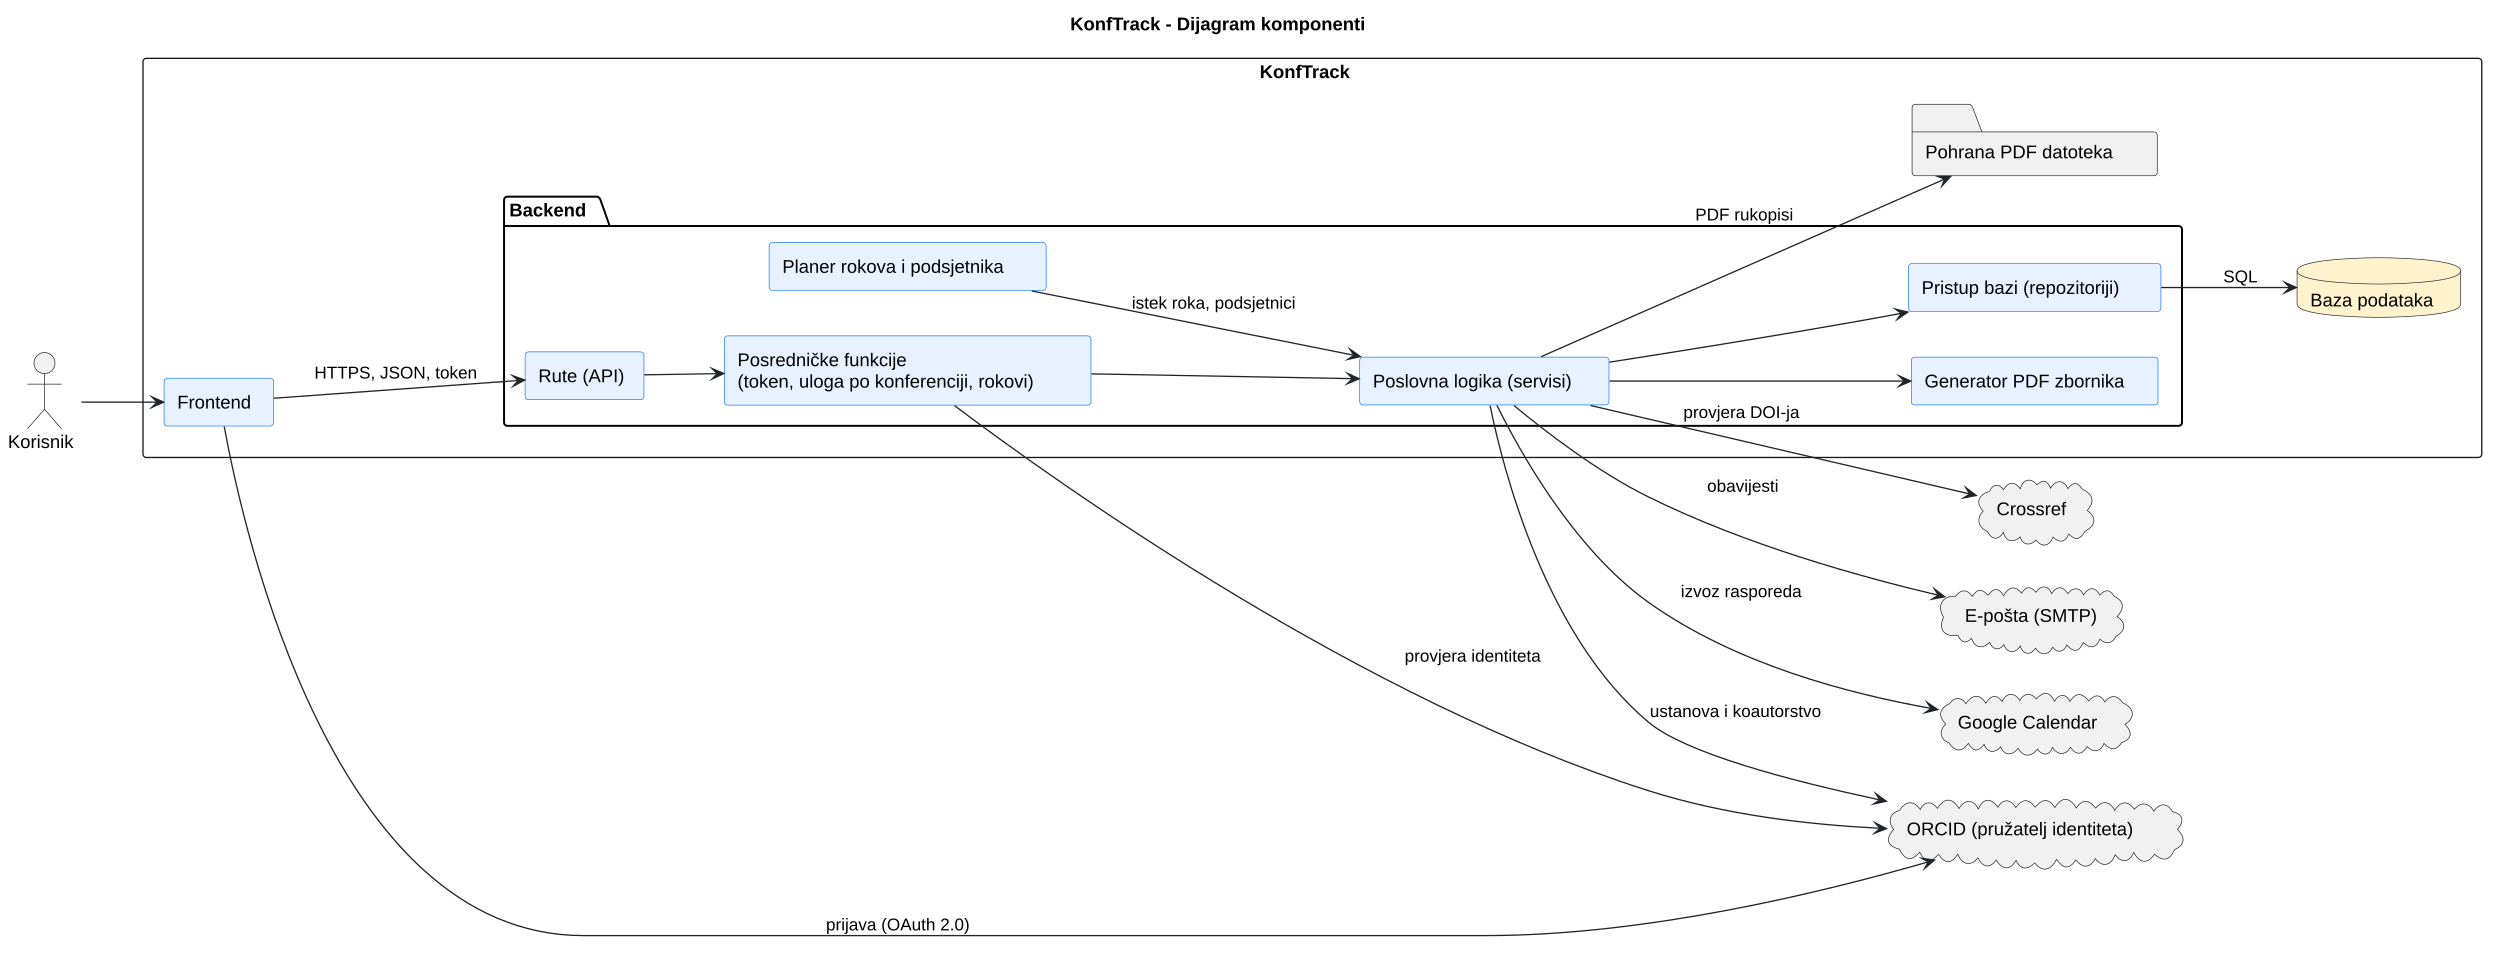
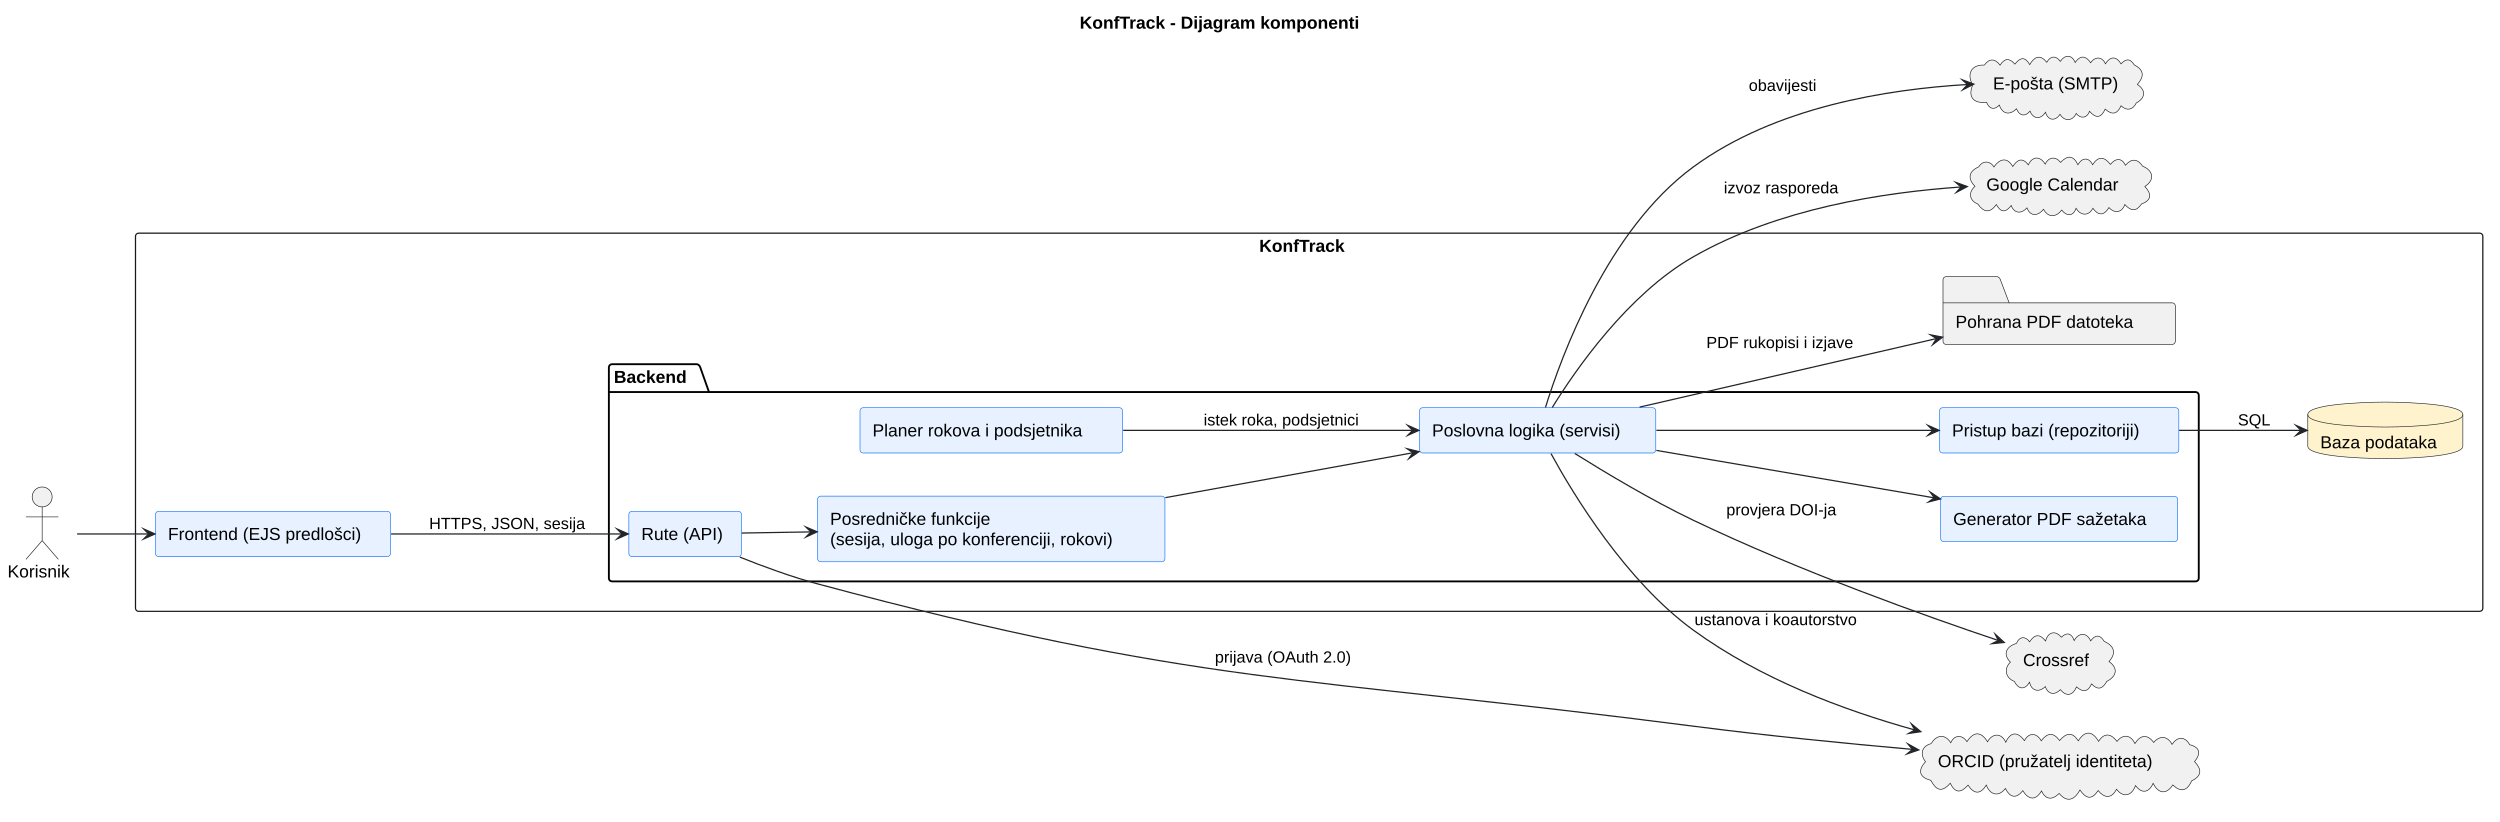
- <svg xmlns="http://www.w3.org/2000/svg" version="1.1" data-diagram-type="DESCRIPTION" style="width:1898px;height:725px;background:#FFFFFF;" width="1898px" height="725px" viewBox="0 0 1898 725" zoomAndPan="magnify" preserveAspectRatio="none" contentStyleType="text/css">
+ <svg xmlns="http://www.w3.org/2000/svg" version="1.1" data-diagram-type="DESCRIPTION" style="width:2003px;height:658px;background:#FFFFFF;" width="2003px" height="658px" viewBox="0 0 2003 658" zoomAndPan="magnify" preserveAspectRatio="none" contentStyleType="text/css">
  <defs />
  <g font-family="sans-serif" lengthAdjust="spacing">
    <g class="title" data-source-line="1">
-       <text x="812.495" y="22.995" fill="#000" font-size="14" textLength="266.171" font-weight="700" font-family="Arial">KonfTrack - Dijagram komponenti</text>
+       <text x="865.035" y="22.995" fill="#000" font-size="14" textLength="266.171" font-weight="700" font-family="Arial">KonfTrack - Dijagram komponenti</text>
    </g>
-     <g class="cluster" data-qualified-name="KonfTrack" id="ent0002" data-source-line="22">
-       <rect x="108.56" y="44.297" width="1775.6" height="303" fill="none" style="stroke:#181818;stroke-width:1;" rx="2.5" ry="2.5" />
-       <text x="956.342" y="59.292" fill="#000" font-size="14" textLength="80.035" font-weight="700" font-family="Arial">KonfTrack</text>
+     <g class="cluster" data-qualified-name="KonfTrack" id="ent0002" data-source-line="21">
+       <rect x="108.56" y="186.802" width="1880.68" height="303" fill="none" style="stroke:#181818;stroke-width:1;" rx="2.5" ry="2.5" />
+       <text x="1008.882" y="201.797" fill="#000" font-size="14" textLength="80.035" font-weight="700" font-family="Arial">KonfTrack</text>
    </g>
-     <g class="cluster" data-qualified-name="KonfTrack.Backend" id="ent0004" data-source-line="24">
-       <path d="M385.17,149.297 L453.381,149.297 A3.75,3.75 0 0 1 455.881,151.797 L462.881,171.594 L1654.08,171.594 A2.5,2.5 0 0 1 1656.58,174.094 L1656.58,320.797 A2.5,2.5 0 0 1 1654.08,323.297 L385.17,323.297 A2.5,2.5 0 0 1 382.67,320.797 L382.67,151.797 A2.5,2.5 0 0 1 385.17,149.297" style="stroke:#000;stroke-width:1.5;" fill="none" />
-       <line x1="382.67" y1="171.594" x2="462.881" y2="171.594" style="stroke:#000;stroke-width:1.5;" />
-       <text x="386.67" y="164.292" fill="#000" font-size="14" textLength="67.211" font-weight="700" font-family="Arial">Backend</text>
+     <g class="cluster" data-qualified-name="KonfTrack.Backend" id="ent0004" data-source-line="23">
+       <path d="M490.33,291.802 L558.541,291.802 A3.75,3.75 0 0 1 561.041,294.302 L568.041,314.099 L1759.15,314.099 A2.5,2.5 0 0 1 1761.65,316.599 L1761.65,463.302 A2.5,2.5 0 0 1 1759.15,465.802 L490.33,465.802 A2.5,2.5 0 0 1 487.83,463.302 L487.83,294.302 A2.5,2.5 0 0 1 490.33,291.802" style="stroke:#000;stroke-width:1.5;" fill="none" />
+       <line x1="487.83" y1="314.099" x2="568.041" y2="314.099" style="stroke:#000;stroke-width:1.5;" />
+       <text x="491.83" y="306.797" fill="#000" font-size="14" textLength="67.211" font-weight="700" font-family="Arial">Backend</text>
    </g>
-     <g class="entity" data-qualified-name="KonfTrack.FE" id="ent0003" data-source-line="23">
-       <rect x="124.56" y="287.147" width="83.109" height="36.297" fill="#E7F1FF" style="stroke:#0D6EFD;stroke-width:0.5;" rx="2.5" ry="2.5" />
-       <text x="134.56" y="310.142" fill="#000" font-size="14" textLength="63.109" font-family="Arial">Frontend</text>
+     <g class="entity" data-qualified-name="KonfTrack.FE" id="ent0003" data-source-line="22">
+       <rect x="124.56" y="409.652" width="188.273" height="36.297" fill="#E7F1FF" style="stroke:#0D6EFD;stroke-width:0.5;" rx="2.5" ry="2.5" />
+       <text x="134.56" y="432.647" fill="#000" font-size="14" textLength="168.273" font-family="Arial">Frontend (EJS predlošci)</text>
    </g>
-     <g class="entity" data-qualified-name="KonfTrack.DB" id="ent0011" data-source-line="32">
-       <path d="M1743.93,205.647 C1743.93,195.647 1806.047,195.647 1806.047,195.647 C1806.047,195.647 1868.164,195.647 1868.164,205.647 L1868.164,230.944 C1868.164,240.944 1806.047,240.944 1806.047,240.944 C1806.047,240.944 1743.93,240.944 1743.93,230.944 L1743.93,205.647" style="stroke:#212529;stroke-width:0.5;" fill="#FFF3CD" />
-       <path d="M1743.93,205.647 C1743.93,215.647 1806.047,215.647 1806.047,215.647 C1806.047,215.647 1868.164,215.647 1868.164,205.647" style="stroke:#212529;stroke-width:0.5;" fill="none" />
-       <text x="1753.93" y="232.642" fill="#000" font-size="14" textLength="104.234" font-family="Arial">Baza podataka</text>
+     <g class="entity" data-qualified-name="KonfTrack.DB" id="ent0011" data-source-line="31">
+       <path d="M1849,332.152 C1849,322.152 1911.117,322.152 1911.117,322.152 C1911.117,322.152 1973.234,322.152 1973.234,332.152 L1973.234,357.449 C1973.234,367.449 1911.117,367.449 1911.117,367.449 C1911.117,367.449 1849,367.449 1849,357.449 L1849,332.152" style="stroke:#212529;stroke-width:0.5;" fill="#FFF3CD" />
+       <path d="M1849,332.152 C1849,342.152 1911.117,342.152 1911.117,342.152 C1911.117,342.152 1973.234,342.152 1973.234,332.152" style="stroke:#212529;stroke-width:0.5;" fill="none" />
+       <text x="1859" y="359.147" fill="#000" font-size="14" textLength="104.234" font-family="Arial">Baza podataka</text>
    </g>
-     <g class="entity" data-qualified-name="KonfTrack.FS" id="ent0012" data-source-line="33">
-       <path d="M1454.15,79.147 L1495.15,79.147 A3.75,3.75 0 0 1 1497.65,81.647 L1504.65,100.147 L1635.303,100.147 A2.5,2.5 0 0 1 1637.803,102.647 L1637.803,130.944 A2.5,2.5 0 0 1 1635.303,133.444 L1454.15,133.444 A2.5,2.5 0 0 1 1451.65,130.944 L1451.65,81.647 A2.5,2.5 0 0 1 1454.15,79.147" style="stroke:#181818;stroke-width:0.5;" fill="#F1F1F1" />
-       <line x1="1451.65" y1="100.147" x2="1504.65" y2="100.147" style="stroke:#181818;stroke-width:0.5;" />
-       <text x="1461.65" y="120.142" fill="#000" font-size="14" textLength="156.153" font-family="Arial">Pohrana PDF datoteka</text>
+     <g class="entity" data-qualified-name="KonfTrack.FS" id="ent0012" data-source-line="32">
+       <path d="M1559.23,221.652 L1600.23,221.652 A3.75,3.75 0 0 1 1602.73,224.152 L1609.73,242.652 L1740.383,242.652 A2.5,2.5 0 0 1 1742.883,245.152 L1742.883,273.449 A2.5,2.5 0 0 1 1740.383,275.949 L1559.23,275.949 A2.5,2.5 0 0 1 1556.73,273.449 L1556.73,224.152 A2.5,2.5 0 0 1 1559.23,221.652" style="stroke:#181818;stroke-width:0.5;" fill="#F1F1F1" />
+       <line x1="1556.73" y1="242.652" x2="1609.73" y2="242.652" style="stroke:#181818;stroke-width:0.5;" />
+       <text x="1566.73" y="262.647" fill="#000" font-size="14" textLength="156.153" font-family="Arial">Pohrana PDF datoteka</text>
    </g>
-     <g class="entity" data-qualified-name="KonfTrack.Backend.RUTE" id="ent0005" data-source-line="25">
-       <rect x="398.67" y="267.147" width="90.226" height="36.297" fill="#E7F1FF" style="stroke:#0D6EFD;stroke-width:0.5;" rx="2.5" ry="2.5" />
-       <text x="408.67" y="290.142" fill="#000" font-size="14" textLength="70.226" font-family="Arial">Rute (API)</text>
+     <g class="entity" data-qualified-name="KonfTrack.Backend.RUTE" id="ent0005" data-source-line="24">
+       <rect x="503.83" y="409.652" width="90.226" height="36.297" fill="#E7F1FF" style="stroke:#0D6EFD;stroke-width:0.5;" rx="2.5" ry="2.5" />
+       <text x="513.83" y="432.647" fill="#000" font-size="14" textLength="70.226" font-family="Arial">Rute (API)</text>
    </g>
-     <g class="entity" data-qualified-name="KonfTrack.Backend.MW" id="ent0006" data-source-line="26">
-       <rect x="549.89" y="254.997" width="278.385" height="52.594" fill="#E7F1FF" style="stroke:#0D6EFD;stroke-width:0.5;" rx="2.5" ry="2.5" />
-       <text x="559.89" y="277.992" fill="#000" font-size="14" textLength="144.061" font-family="Arial">Posredničke funkcije</text>
-       <text x="559.89" y="294.289" fill="#000" font-size="14" textLength="258.385" font-family="Arial">(token, uloga po konferenciji, rokovi)</text>
+     <g class="entity" data-qualified-name="KonfTrack.Backend.MW" id="ent0006" data-source-line="25">
+       <rect x="655.05" y="397.502" width="278.296" height="52.594" fill="#E7F1FF" style="stroke:#0D6EFD;stroke-width:0.5;" rx="2.5" ry="2.5" />
+       <text x="665.05" y="420.497" fill="#000" font-size="14" textLength="144.061" font-family="Arial">Posredničke funkcije</text>
+       <text x="665.05" y="436.794" fill="#000" font-size="14" textLength="258.296" font-family="Arial">(sesija, uloga po konferenciji, rokovi)</text>
    </g>
-     <g class="entity" data-qualified-name="KonfTrack.Backend.BL" id="ent0007" data-source-line="27">
-       <rect x="1032.28" y="271.147" width="189.258" height="36.297" fill="#E7F1FF" style="stroke:#0D6EFD;stroke-width:0.5;" rx="2.5" ry="2.5" />
-       <text x="1042.28" y="294.142" fill="#000" font-size="14" textLength="169.258" font-family="Arial">Poslovna logika (servisi)</text>
+     <g class="entity" data-qualified-name="KonfTrack.Backend.BL" id="ent0007" data-source-line="26">
+       <rect x="1137.35" y="326.652" width="189.258" height="36.297" fill="#E7F1FF" style="stroke:#0D6EFD;stroke-width:0.5;" rx="2.5" ry="2.5" />
+       <text x="1147.35" y="349.647" fill="#000" font-size="14" textLength="169.258" font-family="Arial">Poslovna logika (servisi)</text>
    </g>
-     <g class="entity" data-qualified-name="KonfTrack.Backend.SCH" id="ent0008" data-source-line="28">
-       <rect x="583.92" y="184.147" width="210.326" height="36.297" fill="#E7F1FF" style="stroke:#0D6EFD;stroke-width:0.5;" rx="2.5" ry="2.5" />
-       <text x="593.92" y="207.142" fill="#000" font-size="14" textLength="190.326" font-family="Arial">Planer rokova i podsjetnika</text>
+     <g class="entity" data-qualified-name="KonfTrack.Backend.SCH" id="ent0008" data-source-line="27">
+       <rect x="689.04" y="326.652" width="210.326" height="36.297" fill="#E7F1FF" style="stroke:#0D6EFD;stroke-width:0.5;" rx="2.5" ry="2.5" />
+       <text x="699.04" y="349.647" fill="#000" font-size="14" textLength="190.326" font-family="Arial">Planer rokova i podsjetnika</text>
    </g>
-     <g class="entity" data-qualified-name="KonfTrack.Backend.PDF" id="ent0009" data-source-line="29">
-       <rect x="1451.09" y="271.147" width="187.275" height="36.297" fill="#E7F1FF" style="stroke:#0D6EFD;stroke-width:0.5;" rx="2.5" ry="2.5" />
-       <text x="1461.09" y="294.142" fill="#000" font-size="14" textLength="167.275" font-family="Arial">Generator PDF zbornika</text>
+     <g class="entity" data-qualified-name="KonfTrack.Backend.PDF" id="ent0009" data-source-line="28">
+       <rect x="1554.88" y="397.652" width="189.859" height="36.297" fill="#E7F1FF" style="stroke:#0D6EFD;stroke-width:0.5;" rx="2.5" ry="2.5" />
+       <text x="1564.88" y="420.647" fill="#000" font-size="14" textLength="169.859" font-family="Arial">Generator PDF sažetaka</text>
    </g>
-     <g class="entity" data-qualified-name="KonfTrack.Backend.DAL" id="ent0010" data-source-line="30">
-       <rect x="1448.88" y="200.147" width="191.698" height="36.297" fill="#E7F1FF" style="stroke:#0D6EFD;stroke-width:0.5;" rx="2.5" ry="2.5" />
-       <text x="1458.88" y="223.142" fill="#000" font-size="14" textLength="171.698" font-family="Arial">Pristup bazi (repozitoriji)</text>
+     <g class="entity" data-qualified-name="KonfTrack.Backend.DAL" id="ent0010" data-source-line="29">
+       <rect x="1553.96" y="326.652" width="191.698" height="36.297" fill="#E7F1FF" style="stroke:#0D6EFD;stroke-width:0.5;" rx="2.5" ry="2.5" />
+       <text x="1563.96" y="349.647" fill="#000" font-size="14" textLength="171.698" font-family="Arial">Pristup bazi (repozitoriji)</text>
    </g>
    <g class="entity" data-qualified-name="Korisnik" id="ent0001" data-source-line="2">
-       <ellipse cx="33.778" cy="275.647" rx="8" ry="8" fill="#F1F1F1" style="stroke:#181818;stroke-width:0.5;" />
-       <path d="M33.778,283.647 L33.778,310.647 M20.778,291.647 L46.778,291.647 M33.778,310.647 L20.778,325.647 M33.778,310.647 L46.778,325.647" style="stroke:#181818;stroke-width:0.5;" fill="none" />
-       <text x="6" y="340.142" fill="#000" font-size="14" textLength="55.556" font-family="Arial">Korisnik</text>
+       <ellipse cx="33.778" cy="398.152" rx="8" ry="8" fill="#F1F1F1" style="stroke:#181818;stroke-width:0.5;" />
+       <path d="M33.778,406.152 L33.778,433.152 M20.778,414.152 L46.778,414.152 M33.778,433.152 L20.778,448.152 M33.778,433.152 L46.778,448.152" style="stroke:#181818;stroke-width:0.5;" fill="none" />
+       <text x="6" y="462.647" fill="#000" font-size="14" textLength="55.556" font-family="Arial">Korisnik</text>
    </g>
-     <g class="entity" data-qualified-name="IDP" id="ent0013" data-source-line="36">
-       <path d="M1442.054,615.342 C1446.361,608.37 1452.864,606.991 1457.879,614.571 C1460.851,607.898 1467.091,608.125 1470.865,613.722 C1476.241,605.347 1482.058,605.348 1487.336,613.818 C1491.169,606.826 1498.461,606.46 1501.936,614.173 C1505.856,605.549 1511.562,605.602 1516.882,612.856 C1520.581,606.017 1526.815,606.651 1530.354,613.019 C1535.319,606.517 1539.897,605.955 1545.076,612.782 C1550.369,606.789 1555.005,605.436 1560.072,613.031 C1565.444,604.487 1571.401,605.01 1576.298,613.483 C1580.975,606.134 1586.401,607.298 1591.059,613.505 C1595.979,607.255 1602.084,608.272 1605.422,615.225 C1609.784,608.247 1615.252,607.452 1620.454,614.312 C1625.376,608.512 1631.562,609.136 1635.161,615.864 C1639.375,609.571 1645.369,609.155 1649.313,616.152 C1657.958,618.282 1658.213,623.671 1653.186,629.707 C1659.072,635.827 1659.229,641.09 1650.913,645.115 C1647.404,653.018 1642.376,654.721 1635.774,648.408 C1630.302,656.63 1624.115,655.16 1619.96,647.126 C1616.816,654.631 1610.844,655.731 1605.902,648.887 C1603.067,656.752 1596.492,659.291 1590.675,651.855 C1586.644,659.612 1581.017,659.106 1575.968,652.93 C1570.589,660.758 1566.254,659.419 1561.383,652.429 C1557.327,659.993 1551.39,663.202 1544.733,655.212 C1539.499,660.47 1534.003,660.644 1530.577,653.197 C1525.792,661.335 1520.103,660.253 1515.541,652.98 C1510.249,659.901 1505.129,658.343 1501.622,651.212 C1496.123,658.52 1489.209,656.216 1486.37,648.51 C1481.623,656.139 1476.509,655.97 1471.723,648.547 C1466.112,654.951 1461.499,655.204 1457.433,647.033 C1450.741,654.74 1446.183,652.801 1441.885,644.681 C1432.375,642.276 1431.428,636.614 1437.647,629.746 C1433.065,624.117 1434.424,617.234 1442.054,615.342" style="stroke:#181818;stroke-width:0.5;" fill="#F1F1F1" />
-       <text x="1447.53" y="634.142" fill="#000" font-size="14" textLength="194.394" font-family="Arial">ORCID (pružatelj identiteta)</text>
+     <g class="entity" data-qualified-name="IDP" id="ent0013" data-source-line="35">
+       <path d="M1547.134,595.846 C1551.441,588.875 1557.944,587.496 1562.959,595.076 C1565.931,588.403 1572.171,588.63 1575.945,594.227 C1581.321,585.852 1587.138,585.853 1592.416,594.323 C1596.249,587.331 1603.541,586.965 1607.016,594.678 C1610.936,586.053 1616.642,586.107 1621.962,593.361 C1625.661,586.522 1631.895,587.156 1635.434,593.524 C1640.399,587.022 1644.977,586.46 1650.156,593.287 C1655.449,587.294 1660.085,585.941 1665.152,593.536 C1670.524,584.992 1676.481,585.514 1681.378,593.988 C1686.055,586.639 1691.481,587.803 1696.139,594.01 C1701.059,587.76 1707.164,588.777 1710.502,595.73 C1714.864,588.752 1720.332,587.957 1725.534,594.816 C1730.456,589.017 1736.642,589.64 1740.241,596.369 C1744.455,590.076 1750.449,589.66 1754.393,596.656 C1763.038,598.786 1763.293,604.176 1758.266,610.212 C1764.152,616.332 1764.309,621.594 1755.993,625.62 C1752.484,633.523 1747.456,635.226 1740.854,628.913 C1735.382,637.135 1729.195,635.665 1725.04,627.631 C1721.896,635.136 1715.924,636.235 1710.982,629.392 C1708.147,637.257 1701.572,639.795 1695.755,632.36 C1691.724,640.117 1686.097,639.611 1681.048,633.434 C1675.669,641.263 1671.334,639.924 1666.463,632.933 C1662.407,640.498 1656.47,643.707 1649.813,635.717 C1644.579,640.975 1639.083,641.149 1635.657,633.702 C1630.872,641.84 1625.183,640.758 1620.621,633.485 C1615.329,640.406 1610.209,638.848 1606.702,631.717 C1601.203,639.025 1594.289,636.721 1591.45,629.014 C1586.703,636.644 1581.589,636.475 1576.803,629.052 C1571.192,635.456 1566.579,635.708 1562.513,627.538 C1555.821,635.245 1551.263,633.306 1546.965,625.186 C1537.455,622.781 1536.508,617.119 1542.727,610.25 C1538.145,604.622 1539.504,597.739 1547.134,595.846" style="stroke:#181818;stroke-width:0.5;" fill="#F1F1F1" />
+       <text x="1552.61" y="614.647" fill="#000" font-size="14" textLength="194.394" font-family="Arial">ORCID (pružatelj identiteta)</text>
    </g>
-     <g class="entity" data-qualified-name="CR" id="ent0014" data-source-line="37">
-       <path d="M1510.55,372.955 C1512.653,367.41 1517.691,366.913 1521.027,371.706 C1524.976,365.603 1529.277,365.129 1533.835,371.057 C1535.711,363.942 1541.491,362.12 1546.481,368.035 C1551.074,363.552 1554.794,365.034 1556.77,370.69 C1560.3,364.322 1566.725,363.787 1569.985,370.953 C1573.597,365.912 1577.485,365.731 1580.773,371.284 C1588.68,374.987 1590.944,380.429 1584.666,387.532 C1592.567,393.131 1590.449,399.601 1582.871,403.454 C1579.619,409.388 1575.787,410.853 1570.676,405.455 C1567.851,412.028 1563.62,412.279 1558.618,407.839 C1555.896,414.566 1550.646,416.102 1545.72,410.066 C1541.299,414.643 1535.791,414.019 1533.635,407.582 C1528.835,412.48 1522.531,411.285 1521.016,404.14 C1517.014,410.643 1512.075,409.784 1508.805,403.444 C1501.75,400.654 1500.195,393.35 1505.647,388.002 C1498.96,381.081 1502.995,375.235 1510.55,372.955" style="stroke:#181818;stroke-width:0.5;" fill="#F1F1F1" />
-       <text x="1515.74" y="391.142" fill="#000" font-size="14" textLength="57.982" font-family="Arial">Crossref</text>
+     <g class="entity" data-qualified-name="CR" id="ent0014" data-source-line="36">
+       <path d="M1615.62,515.46 C1617.723,509.915 1622.761,509.418 1626.097,514.211 C1630.046,508.108 1634.347,507.633 1638.905,513.562 C1640.781,506.447 1646.561,504.625 1651.551,510.54 C1656.144,506.057 1659.864,507.538 1661.84,513.195 C1665.37,506.827 1671.795,506.292 1675.055,513.458 C1678.667,508.417 1682.555,508.236 1685.843,513.789 C1693.75,517.492 1696.014,522.934 1689.736,530.037 C1697.637,535.635 1695.519,542.105 1687.941,545.959 C1684.689,551.892 1680.857,553.357 1675.746,547.96 C1672.921,554.533 1668.69,554.783 1663.688,550.344 C1660.966,557.071 1655.716,558.607 1650.79,552.571 C1646.369,557.147 1640.861,556.524 1638.705,550.086 C1633.905,554.985 1627.601,553.79 1626.086,546.645 C1622.084,553.148 1617.145,552.289 1613.875,545.949 C1606.82,543.159 1605.265,535.855 1610.717,530.507 C1604.03,523.586 1608.065,517.74 1615.62,515.46" style="stroke:#181818;stroke-width:0.5;" fill="#F1F1F1" />
+       <text x="1620.81" y="533.647" fill="#000" font-size="14" textLength="57.982" font-family="Arial">Crossref</text>
    </g>
-     <g class="entity" data-qualified-name="SMTP" id="ent0015" data-source-line="38">
-       <path d="M1484.769,452.666 C1488.653,447.115 1493.539,447.303 1497.378,452.718 C1501.073,446.939 1504.78,446.807 1509.265,451.849 C1513.603,446.394 1517.255,445.659 1521.187,452.251 C1524.893,445.812 1529.356,443.792 1534.851,450.373 C1537.781,445.101 1542.058,444.8 1545.645,449.674 C1549.249,444.193 1554.844,443.915 1557.547,450.558 C1561.634,444.635 1566.008,444.908 1569.932,450.73 C1573.42,445.714 1579.105,445.541 1581.787,451.593 C1585.682,445.53 1590.474,445.267 1594.295,451.668 C1598.295,447.488 1601.536,447.108 1604.851,452.43 C1612.901,456.678 1612.991,461.693 1607.403,468.154 C1614.617,472.94 1613.735,479.102 1606.51,483.021 C1603.775,488.615 1598.877,489.654 1594.315,485.251 C1591.273,492.068 1587.131,492.87 1581.604,487.939 C1578.316,495.185 1574.17,495.502 1569.052,489.699 C1567.168,495.218 1561.876,495.943 1558.371,491.422 C1555.425,497.674 1548.989,498.06 1545.428,492.072 C1541.621,497.867 1535.816,497.195 1533.769,490.437 C1530.189,496.274 1524.046,496.329 1521.4,489.523 C1517.403,494.393 1512.756,493.259 1510.544,487.67 C1505.29,492.947 1499.287,492.186 1496.802,484.69 C1492.617,489.084 1488.628,487.755 1486.565,482.45 C1476.6,483.618 1471.187,478.648 1475.503,468.495 C1470.34,460.097 1474.378,451.959 1484.769,452.666" style="stroke:#181818;stroke-width:0.5;" fill="#F1F1F1" />
-       <text x="1491.71" y="472.142" fill="#000" font-size="14" textLength="106.046" font-family="Arial">E-pošta (SMTP)</text>
+     <g class="entity" data-qualified-name="SMTP" id="ent0015" data-source-line="37">
+       <path d="M1589.839,52.171 C1593.723,46.62 1598.609,46.808 1602.448,52.223 C1606.143,46.444 1609.85,46.312 1614.335,51.354 C1618.673,45.899 1622.325,45.164 1626.257,51.755 C1629.963,45.316 1634.426,43.297 1639.921,49.878 C1642.851,44.606 1647.128,44.305 1650.715,49.179 C1654.319,43.698 1659.914,43.42 1662.617,50.062 C1666.704,44.139 1671.078,44.413 1675.002,50.235 C1678.49,45.219 1684.175,45.046 1686.857,51.098 C1690.752,45.034 1695.544,44.771 1699.365,51.173 C1703.365,46.993 1706.606,46.613 1709.921,51.935 C1717.971,56.182 1718.061,61.197 1712.473,67.658 C1719.687,72.445 1718.805,78.607 1711.58,82.526 C1708.845,88.12 1703.947,89.159 1699.385,84.755 C1696.343,91.573 1692.201,92.374 1686.674,87.444 C1683.386,94.69 1679.24,95.007 1674.122,89.204 C1672.238,94.722 1666.946,95.448 1663.441,90.927 C1660.495,97.178 1654.059,97.565 1650.498,91.577 C1646.691,97.372 1640.886,96.7 1638.839,89.942 C1635.259,95.779 1629.116,95.834 1626.47,89.028 C1622.473,93.897 1617.826,92.764 1615.614,87.174 C1610.36,92.452 1604.357,91.691 1601.872,84.195 C1597.687,88.589 1593.698,87.26 1591.635,81.955 C1581.67,83.123 1576.257,78.153 1580.573,68 C1575.41,59.602 1579.448,51.464 1589.839,52.171" style="stroke:#181818;stroke-width:0.5;" fill="#F1F1F1" />
+       <text x="1596.78" y="71.647" fill="#000" font-size="14" textLength="106.046" font-family="Arial">E-pošta (SMTP)</text>
    </g>
-     <g class="entity" data-qualified-name="GC" id="ent0016" data-source-line="39">
-       <path d="M1480.269,534.189 C1483.373,528.974 1489.413,529.167 1492.467,534.247 C1496.787,527.905 1502.918,525.831 1507.561,533.909 C1511.144,528.435 1515.131,526.268 1520.014,532.53 C1523.367,525.41 1529.579,525.392 1533.496,531.975 C1536.252,526.214 1541.858,525.496 1545.835,530.585 C1551.434,524.81 1555.959,524.7 1559.753,532.442 C1562.79,526.865 1568.431,526.082 1571.475,532.435 C1576.181,525.338 1580.861,525.967 1585.798,532.185 C1589.757,527.364 1594.556,526.442 1597.864,532.883 C1602.71,527.159 1607.461,527.651 1611.648,533.658 C1620.165,537.197 1621.612,544.588 1613.374,549.907 C1618.664,555.553 1619.166,560.781 1610.774,563.881 C1606.349,570.341 1602.161,569.634 1597.303,564.379 C1595.111,570.98 1589,571.768 1584.608,566.79 C1580.752,573.3 1576.203,573.563 1571.756,567.388 C1568.184,573.973 1561.855,573.272 1558.245,567.429 C1555.96,574.045 1550.511,573.884 1546.804,568.822 C1542.344,574.549 1536.088,575.247 1532.18,568.19 C1528.108,573.356 1521.898,574.573 1518.905,567.061 C1514.758,571.849 1508.706,571.876 1506.305,565.15 C1501.862,570.95 1498.067,570.99 1494.387,564.415 C1489.184,571.503 1484.397,570.797 1479.584,563.999 C1472.732,561.303 1471.74,554.544 1477.255,549.816 C1471.199,543.48 1472.152,537.791 1480.269,534.189" style="stroke:#181818;stroke-width:0.5;" fill="#F1F1F1" />
-       <text x="1486.34" y="553.142" fill="#000" font-size="14" textLength="116.771" font-family="Arial">Google Calendar</text>
+     <g class="entity" data-qualified-name="GC" id="ent0016" data-source-line="38">
+       <path d="M1585.349,133.693 C1588.453,128.479 1594.493,128.672 1597.547,133.752 C1601.867,127.41 1607.998,125.335 1612.641,133.414 C1616.224,127.94 1620.211,125.772 1625.094,132.034 C1628.447,124.915 1634.659,124.897 1638.576,131.479 C1641.332,125.719 1646.938,125 1650.915,130.089 C1656.514,124.315 1661.039,124.205 1664.833,131.947 C1667.87,126.37 1673.511,125.587 1676.555,131.94 C1681.261,124.843 1685.941,125.471 1690.878,131.69 C1694.837,126.869 1699.636,125.947 1702.944,132.388 C1707.79,126.664 1712.541,127.156 1716.728,133.163 C1725.245,136.701 1726.692,144.093 1718.454,149.411 C1723.744,155.057 1724.246,160.286 1715.854,163.386 C1711.429,169.846 1707.241,169.139 1702.383,163.884 C1700.191,170.485 1694.08,171.273 1689.688,166.295 C1685.832,172.805 1681.283,173.068 1676.836,166.893 C1673.264,173.478 1666.935,172.776 1663.325,166.933 C1661.04,173.55 1655.591,173.388 1651.884,168.326 C1647.424,174.054 1641.168,174.752 1637.26,167.695 C1633.188,172.861 1626.978,174.078 1623.985,166.566 C1619.838,171.354 1613.786,171.38 1611.385,164.655 C1606.942,170.455 1603.147,170.495 1599.467,163.92 C1594.264,171.007 1589.477,170.302 1584.664,163.504 C1577.812,160.807 1576.82,154.049 1582.335,149.321 C1576.279,142.985 1577.232,137.296 1585.349,133.693" style="stroke:#181818;stroke-width:0.5;" fill="#F1F1F1" />
+       <text x="1591.42" y="152.647" fill="#000" font-size="14" textLength="116.771" font-family="Arial">Google Calendar</text>
    </g>
-     <g class="link" data-entity-1="ent0001" data-entity-2="ent0003" id="lnk17" data-source-line="41" data-link-type="dependency">
-       <path d="M61.78,305.297 C79.83,305.297 98.9,305.297 119.27,305.297" style="stroke:#212529;stroke-width:1;" fill="none" id="Korisnik-to-FE" />
-       <polygon points="124.27,305.297,115.27,301.297,119.27,305.297,115.27,309.297,124.27,305.297" fill="#212529" style="stroke:#212529;stroke-width:1;stroke-linejoin:miter;stroke-miterlimit:10;" />
+     <g class="link" data-entity-1="ent0001" data-entity-2="ent0003" id="lnk17" data-source-line="40" data-link-type="dependency">
+       <path d="M61.77,427.802 C78.56,427.802 96.26,427.802 119.13,427.802" style="stroke:#212529;stroke-width:1;" fill="none" id="Korisnik-to-FE" />
+       <polygon points="124.13,427.802,115.13,423.802,119.13,427.802,115.13,431.802,124.13,427.802" fill="#212529" style="stroke:#212529;stroke-width:1;stroke-linejoin:miter;stroke-miterlimit:10;" />
    </g>
-     <g class="link" data-entity-1="ent0003" data-entity-2="ent0005" id="lnk18" data-source-line="42" data-link-type="dependency">
-       <path d="M208.08,302.327 C259.08,298.627 340.853,292.689 393.393,288.879" style="stroke:#212529;stroke-width:1;" fill="none" id="FE-to-RUTE" />
-       <polygon points="398.38,288.517,389.114,285.178,393.393,288.879,389.693,293.157,398.38,288.517" fill="#212529" style="stroke:#212529;stroke-width:1;stroke-linejoin:miter;stroke-miterlimit:10;" />
-       <text x="238.67" y="287.364" fill="#000" font-size="13" textLength="127.137" font-family="Arial">HTTPS, JSON, token</text>
+     <g class="link" data-entity-1="ent0003" data-entity-2="ent0005" id="lnk18" data-source-line="41" data-link-type="dependency">
+       <path d="M313.32,427.802 C375.66,427.802 449.76,427.802 498.34,427.802" style="stroke:#212529;stroke-width:1;" fill="none" id="FE-to-RUTE" />
+       <polygon points="503.34,427.802,494.34,423.802,498.34,427.802,494.34,431.802,503.34,427.802" fill="#212529" style="stroke:#212529;stroke-width:1;stroke-linejoin:miter;stroke-miterlimit:10;" />
+       <text x="343.83" y="423.869" fill="#000" font-size="13" textLength="127.055" font-family="Arial">HTTPS, JSON, sesija</text>
    </g>
-     <g class="link" data-entity-1="ent0003" data-entity-2="ent0013" id="lnk19" data-source-line="43" data-link-type="dependency">
-       <path d="M170.22,323.747 C184.7,402.977 253.11,710.297 442.78,710.297 C442.78,710.297 442.78,710.297 1127.9,710.297 C1248.89,710.297 1381.287,678.236 1463.907,654.336" style="stroke:#212529;stroke-width:1;" fill="none" id="FE-to-IDP" />
-       <polygon points="1468.71,652.947,1458.953,651.605,1463.907,654.336,1461.176,659.29,1468.71,652.947" fill="#212529" style="stroke:#212529;stroke-width:1;stroke-linejoin:miter;stroke-miterlimit:10;" />
-       <text x="627.08" y="706.364" fill="#000" font-size="13" textLength="124.23" font-family="Arial">prijava (OAuth 2.0)</text>
+     <g class="link" data-entity-1="ent0005" data-entity-2="ent0013" id="lnk19" data-source-line="42" data-link-type="dependency">
+       <path d="M592.76,446.352 C611.58,453.912 634.12,462.182 655.05,467.802 C960.14,549.732 1043.31,541.382 1356.61,581.802 C1416.12,589.482 1477.729,595.582 1532.289,600.402" style="stroke:#212529;stroke-width:1;" fill="none" id="RUTE-to-IDP" />
+       <polygon points="1537.27,600.842,1528.657,596.065,1532.289,600.402,1527.953,604.034,1537.27,600.842" fill="#212529" style="stroke:#212529;stroke-width:1;stroke-linejoin:miter;stroke-miterlimit:10;" />
+       <text x="973.35" y="530.869" fill="#000" font-size="13" textLength="124.23" font-family="Arial">prijava (OAuth 2.0)</text>
    </g>
-     <g class="link" data-entity-1="ent0005" data-entity-2="ent0006" id="lnk20" data-source-line="44" data-link-type="dependency">
-       <path d="M489.12,284.567 C506.6,284.277 522.711,284.019 544.561,283.659" style="stroke:#212529;stroke-width:1;" fill="none" id="RUTE-to-MW" />
-       <polygon points="549.56,283.577,540.495,279.726,544.561,283.659,540.627,287.725,549.56,283.577" fill="#212529" style="stroke:#212529;stroke-width:1;stroke-linejoin:miter;stroke-miterlimit:10;" />
+     <g class="link" data-entity-1="ent0005" data-entity-2="ent0006" id="lnk20" data-source-line="43" data-link-type="dependency">
+       <path d="M594.28,427.072 C611.75,426.792 627.861,426.524 649.701,426.164" style="stroke:#212529;stroke-width:1;" fill="none" id="RUTE-to-MW" />
+       <polygon points="654.7,426.082,645.635,422.231,649.701,426.164,645.767,430.229,654.7,426.082" fill="#212529" style="stroke:#212529;stroke-width:1;stroke-linejoin:miter;stroke-miterlimit:10;" />
    </g>
-     <g class="link" data-entity-1="ent0006" data-entity-2="ent0007" id="lnk21" data-source-line="45" data-link-type="dependency">
-       <path d="M828.58,283.837 C894.88,285.057 967.541,286.385 1026.861,287.475" style="stroke:#212529;stroke-width:1;" fill="none" id="MW-to-BL" />
-       <polygon points="1031.86,287.567,1022.935,283.402,1026.861,287.475,1022.788,291.401,1031.86,287.567" fill="#212529" style="stroke:#212529;stroke-width:1;stroke-linejoin:miter;stroke-miterlimit:10;" />
+     <g class="link" data-entity-1="ent0006" data-entity-2="ent0007" id="lnk21" data-source-line="44" data-link-type="dependency">
+       <path d="M933.68,398.702 C999.98,386.682 1072.71,373.493 1132.03,362.743" style="stroke:#212529;stroke-width:1;" fill="none" id="MW-to-BL" />
+       <polygon points="1136.95,361.852,1127.381,359.521,1132.03,362.743,1128.808,367.392,1136.95,361.852" fill="#212529" style="stroke:#212529;stroke-width:1;stroke-linejoin:miter;stroke-miterlimit:10;" />
    </g>
-     <g class="link" data-entity-1="ent0006" data-entity-2="ent0013" id="lnk22" data-source-line="46" data-link-type="dependency">
-       <path d="M724.74,308.027 C809.25,371.557 1034.92,531.437 1251.53,600.297 C1309.47,618.717 1371.836,626.014 1427.276,628.824" style="stroke:#212529;stroke-width:1;" fill="none" id="MW-to-IDP" />
-       <polygon points="1432.27,629.077,1423.484,624.626,1427.276,628.824,1423.079,632.616,1432.27,629.077" fill="#212529" style="stroke:#212529;stroke-width:1;stroke-linejoin:miter;stroke-miterlimit:10;" />
-       <text x="1066.4" y="502.364" fill="#000" font-size="13" textLength="121.266" font-family="Arial">provjera identiteta</text>
+     <g class="link" data-entity-1="ent0007" data-entity-2="ent0010" id="lnk22" data-source-line="45" data-link-type="dependency">
+       <path d="M1327.08,344.802 C1394.76,344.802 1480.7,344.802 1548.63,344.802" style="stroke:#212529;stroke-width:1;" fill="none" id="BL-to-DAL" />
+       <polygon points="1553.63,344.802,1544.63,340.802,1548.63,344.802,1544.63,348.802,1553.63,344.802" fill="#212529" style="stroke:#212529;stroke-width:1;stroke-linejoin:miter;stroke-miterlimit:10;" />
    </g>
-     <g class="link" data-entity-1="ent0007" data-entity-2="ent0010" id="lnk23" data-source-line="47" data-link-type="dependency">
-       <path d="M1221.76,274.977 C1274.88,266.687 1342.49,255.847 1402.53,245.297 C1417.4,242.687 1428.216,240.719 1443.566,237.839" style="stroke:#212529;stroke-width:1;" fill="none" id="BL-to-DAL" />
-       <polygon points="1448.48,236.917,1438.897,234.645,1443.566,237.839,1440.372,242.508,1448.48,236.917" fill="#212529" style="stroke:#212529;stroke-width:1;stroke-linejoin:miter;stroke-miterlimit:10;" />
+     <g class="link" data-entity-1="ent0007" data-entity-2="ent0009" id="lnk23" data-source-line="46" data-link-type="dependency">
+       <path d="M1327.08,360.872 C1395.12,372.492 1481.731,387.281 1549.781,398.891" style="stroke:#212529;stroke-width:1;" fill="none" id="BL-to-PDF" />
+       <polygon points="1554.71,399.732,1546.511,394.275,1549.781,398.891,1545.165,402.161,1554.71,399.732" fill="#212529" style="stroke:#212529;stroke-width:1;stroke-linejoin:miter;stroke-miterlimit:10;" />
    </g>
-     <g class="link" data-entity-1="ent0007" data-entity-2="ent0009" id="lnk24" data-source-line="48" data-link-type="dependency">
-       <path d="M1222,289.297 C1290.4,289.297 1377.56,289.297 1445.71,289.297" style="stroke:#212529;stroke-width:1;" fill="none" id="BL-to-PDF" />
-       <polygon points="1450.71,289.297,1441.71,285.297,1445.71,289.297,1441.71,293.297,1450.71,289.297" fill="#212529" style="stroke:#212529;stroke-width:1;stroke-linejoin:miter;stroke-miterlimit:10;" />
+     <g class="link" data-entity-1="ent0008" data-entity-2="ent0007" id="lnk24" data-source-line="47" data-link-type="dependency">
+       <path d="M899.86,344.802 C972.01,344.802 1062.09,344.802 1131.85,344.802" style="stroke:#212529;stroke-width:1;" fill="none" id="SCH-to-BL" />
+       <polygon points="1136.85,344.802,1127.85,340.802,1131.85,344.802,1127.85,348.802,1136.85,344.802" fill="#212529" style="stroke:#212529;stroke-width:1;stroke-linejoin:miter;stroke-miterlimit:10;" />
+       <text x="964.35" y="340.869" fill="#000" font-size="13" textLength="142.746" font-family="Arial">istek roka, podsjetnici</text>
    </g>
-     <g class="link" data-entity-1="ent0008" data-entity-2="ent0007" id="lnk25" data-source-line="49" data-link-type="dependency">
-       <path d="M783.31,220.907 C856.95,235.607 954.317,255.048 1027.927,269.738" style="stroke:#212529;stroke-width:1;" fill="none" id="SCH-to-BL" />
-       <polygon points="1032.83,270.717,1024.787,265.033,1027.927,269.738,1023.221,272.878,1032.83,270.717" fill="#212529" style="stroke:#212529;stroke-width:1;stroke-linejoin:miter;stroke-miterlimit:10;" />
-       <text x="859.28" y="234.364" fill="#000" font-size="13" textLength="142.746" font-family="Arial">istek roka, podsjetnici</text>
+     <g class="link" data-entity-1="ent0010" data-entity-2="ent0011" id="lnk25" data-source-line="48" data-link-type="dependency">
+       <path d="M1745.89,344.802 C1780.15,344.802 1812.88,344.802 1843.53,344.802" style="stroke:#212529;stroke-width:1;" fill="none" id="DAL-to-DB" />
+       <polygon points="1848.53,344.802,1839.53,340.802,1843.53,344.802,1839.53,348.802,1848.53,344.802" fill="#212529" style="stroke:#212529;stroke-width:1;stroke-linejoin:miter;stroke-miterlimit:10;" />
+       <text x="1793" y="340.869" fill="#000" font-size="13" textLength="25.727" font-family="Arial">SQL</text>
    </g>
-     <g class="link" data-entity-1="ent0010" data-entity-2="ent0011" id="lnk26" data-source-line="50" data-link-type="dependency">
-       <path d="M1640.82,218.297 C1675.07,218.297 1707.81,218.297 1738.45,218.297" style="stroke:#212529;stroke-width:1;" fill="none" id="DAL-to-DB" />
-       <polygon points="1743.45,218.297,1734.45,214.297,1738.45,218.297,1734.45,222.297,1743.45,218.297" fill="#212529" style="stroke:#212529;stroke-width:1;stroke-linejoin:miter;stroke-miterlimit:10;" />
-       <text x="1687.93" y="214.364" fill="#000" font-size="13" textLength="25.727" font-family="Arial">SQL</text>
+     <g class="link" data-entity-1="ent0007" data-entity-2="ent0012" id="lnk26" data-source-line="49" data-link-type="dependency">
+       <path d="M1313.65,326.182 C1383.2,310.122 1478.758,288.067 1551.528,271.257" style="stroke:#212529;stroke-width:1;" fill="none" id="BL-to-FS" />
+       <polygon points="1556.4,270.132,1546.731,268.26,1551.528,271.257,1548.531,276.055,1556.4,270.132" fill="#212529" style="stroke:#212529;stroke-width:1;stroke-linejoin:miter;stroke-miterlimit:10;" />
+       <text x="1367.11" y="278.869" fill="#000" font-size="13" textLength="130.355" font-family="Arial">PDF rukopisi i izjave</text>
    </g>
-     <g class="link" data-entity-1="ent0007" data-entity-2="ent0012" id="lnk27" data-source-line="51" data-link-type="dependency">
-       <path d="M1170.06,270.747 C1243.47,238.437 1390.504,173.731 1476.334,135.961" style="stroke:#212529;stroke-width:1;" fill="none" id="BL-to-FS" />
-       <polygon points="1480.91,133.947,1471.061,133.911,1476.334,135.961,1474.283,141.233,1480.91,133.947" fill="#212529" style="stroke:#212529;stroke-width:1;stroke-linejoin:miter;stroke-miterlimit:10;" />
-       <text x="1287.03" y="167.364" fill="#000" font-size="13" textLength="80.774" font-family="Arial">PDF rukopisi</text>
+     <g class="link" data-entity-1="ent0007" data-entity-2="ent0013" id="lnk27" data-source-line="50" data-link-type="dependency">
+       <path d="M1242.64,363.402 C1260.7,396.432 1302.67,465.562 1356.61,504.802 C1410.66,544.122 1476.084,568.647 1534.154,584.867" style="stroke:#212529;stroke-width:1;" fill="none" id="BL-to-IDP" />
+       <polygon points="1538.97,586.212,1531.378,579.938,1534.154,584.867,1529.226,587.643,1538.97,586.212" fill="#212529" style="stroke:#212529;stroke-width:1;stroke-linejoin:miter;stroke-miterlimit:10;" />
+       <text x="1357.61" y="500.869" fill="#000" font-size="13" textLength="149.405" font-family="Arial">ustanova i koautorstvo</text>
    </g>
-     <g class="link" data-entity-1="ent0007" data-entity-2="ent0013" id="lnk28" data-source-line="52" data-link-type="dependency">
-       <path d="M1131.28,307.877 C1140.92,355.437 1173.08,482.497 1251.53,548.297 C1279.31,571.597 1356.911,592.23 1427.181,607.28" style="stroke:#212529;stroke-width:1;" fill="none" id="BL-to-IDP" />
-       <polygon points="1432.07,608.327,1424.107,602.531,1427.181,607.28,1422.432,610.353,1432.07,608.327" fill="#212529" style="stroke:#212529;stroke-width:1;stroke-linejoin:miter;stroke-miterlimit:10;" />
-       <text x="1252.53" y="544.364" fill="#000" font-size="13" textLength="149.405" font-family="Arial">ustanova i koautorstvo</text>
+     <g class="link" data-entity-1="ent0007" data-entity-2="ent0014" id="lnk28" data-source-line="51" data-link-type="dependency">
+       <path d="M1261.73,363.332 C1286.34,378.752 1323.01,400.712 1356.61,416.802 C1442.6,457.992 1543.27,493.749 1601.07,513.169" style="stroke:#212529;stroke-width:1;" fill="none" id="BL-to-CR" />
+       <polygon points="1605.81,514.762,1598.553,508.104,1601.07,513.169,1596.005,515.687,1605.81,514.762" fill="#212529" style="stroke:#212529;stroke-width:1;stroke-linejoin:miter;stroke-miterlimit:10;" />
+       <text x="1383.11" y="412.869" fill="#000" font-size="13" textLength="98.643" font-family="Arial">provjera DOI-ja</text>
    </g>
-     <g class="link" data-entity-1="ent0007" data-entity-2="ent0014" id="lnk29" data-source-line="53" data-link-type="dependency">
-       <path d="M1207.59,307.887 C1294.72,328.207 1426.291,358.901 1495.491,375.041" style="stroke:#212529;stroke-width:1;" fill="none" id="BL-to-CR" />
-       <polygon points="1500.36,376.177,1492.504,370.237,1495.491,375.041,1490.687,378.028,1500.36,376.177" fill="#212529" style="stroke:#212529;stroke-width:1;stroke-linejoin:miter;stroke-miterlimit:10;" />
-       <text x="1278.03" y="317.364" fill="#000" font-size="13" textLength="98.643" font-family="Arial">provjera DOI-ja</text>
+     <g class="link" data-entity-1="ent0007" data-entity-2="ent0015" id="lnk29" data-source-line="52" data-link-type="dependency">
+       <path d="M1238.22,326.452 C1251.02,285.072 1287.98,184.172 1356.61,133.802 C1422.59,85.382 1512.769,71.467 1576.379,67.697" style="stroke:#212529;stroke-width:1;" fill="none" id="BL-to-SMTP" />
+       <polygon points="1581.37,67.402,1572.149,63.941,1576.379,67.697,1572.622,71.927,1581.37,67.402" fill="#212529" style="stroke:#212529;stroke-width:1;stroke-linejoin:miter;stroke-miterlimit:10;" />
+       <text x="1401.11" y="72.869" fill="#000" font-size="13" textLength="62.569" font-family="Arial">obavijesti</text>
    </g>
-     <g class="link" data-entity-1="ent0007" data-entity-2="ent0015" id="lnk30" data-source-line="54" data-link-type="dependency">
-       <path d="M1149.32,307.807 C1172.95,327.427 1212.79,358.167 1251.53,377.297 C1324.83,413.487 1410.814,437.558 1471.574,451.908" style="stroke:#212529;stroke-width:1;" fill="none" id="BL-to-SMTP" />
-       <polygon points="1476.44,453.057,1468.6,447.095,1471.574,451.908,1466.762,454.881,1476.44,453.057" fill="#212529" style="stroke:#212529;stroke-width:1;stroke-linejoin:miter;stroke-miterlimit:10;" />
-       <text x="1296.03" y="373.364" fill="#000" font-size="13" textLength="62.569" font-family="Arial">obavijesti</text>
-     </g>
-     <g class="link" data-entity-1="ent0007" data-entity-2="ent0016" id="lnk31" data-source-line="55" data-link-type="dependency">
-       <path d="M1136.47,307.707 C1153.47,342.237 1194.76,416.837 1251.53,457.297 C1317.41,504.247 1403.357,526.662 1466.187,537.832" style="stroke:#212529;stroke-width:1;" fill="none" id="BL-to-GC" />
-       <polygon points="1471.11,538.707,1462.949,533.193,1466.187,537.832,1461.549,541.07,1471.11,538.707" fill="#212529" style="stroke:#212529;stroke-width:1;stroke-linejoin:miter;stroke-miterlimit:10;" />
-       <text x="1276.03" y="453.364" fill="#000" font-size="13" textLength="102.889" font-family="Arial">izvoz rasporeda</text>
+     <g class="link" data-entity-1="ent0007" data-entity-2="ent0016" id="lnk30" data-source-line="53" data-link-type="dependency">
+       <path d="M1243.66,326.492 C1262.39,296.142 1304.2,235.802 1356.61,205.802 C1424.5,166.942 1509.172,154.096 1571.182,149.816" style="stroke:#212529;stroke-width:1;" fill="none" id="BL-to-GC" />
+       <polygon points="1576.17,149.472,1566.916,146.101,1571.182,149.816,1567.467,154.082,1576.17,149.472" fill="#212529" style="stroke:#212529;stroke-width:1;stroke-linejoin:miter;stroke-miterlimit:10;" />
+       <text x="1381.11" y="154.869" fill="#000" font-size="13" textLength="102.889" font-family="Arial">izvoz rasporeda</text>
    </g>
  </g>
</svg>
